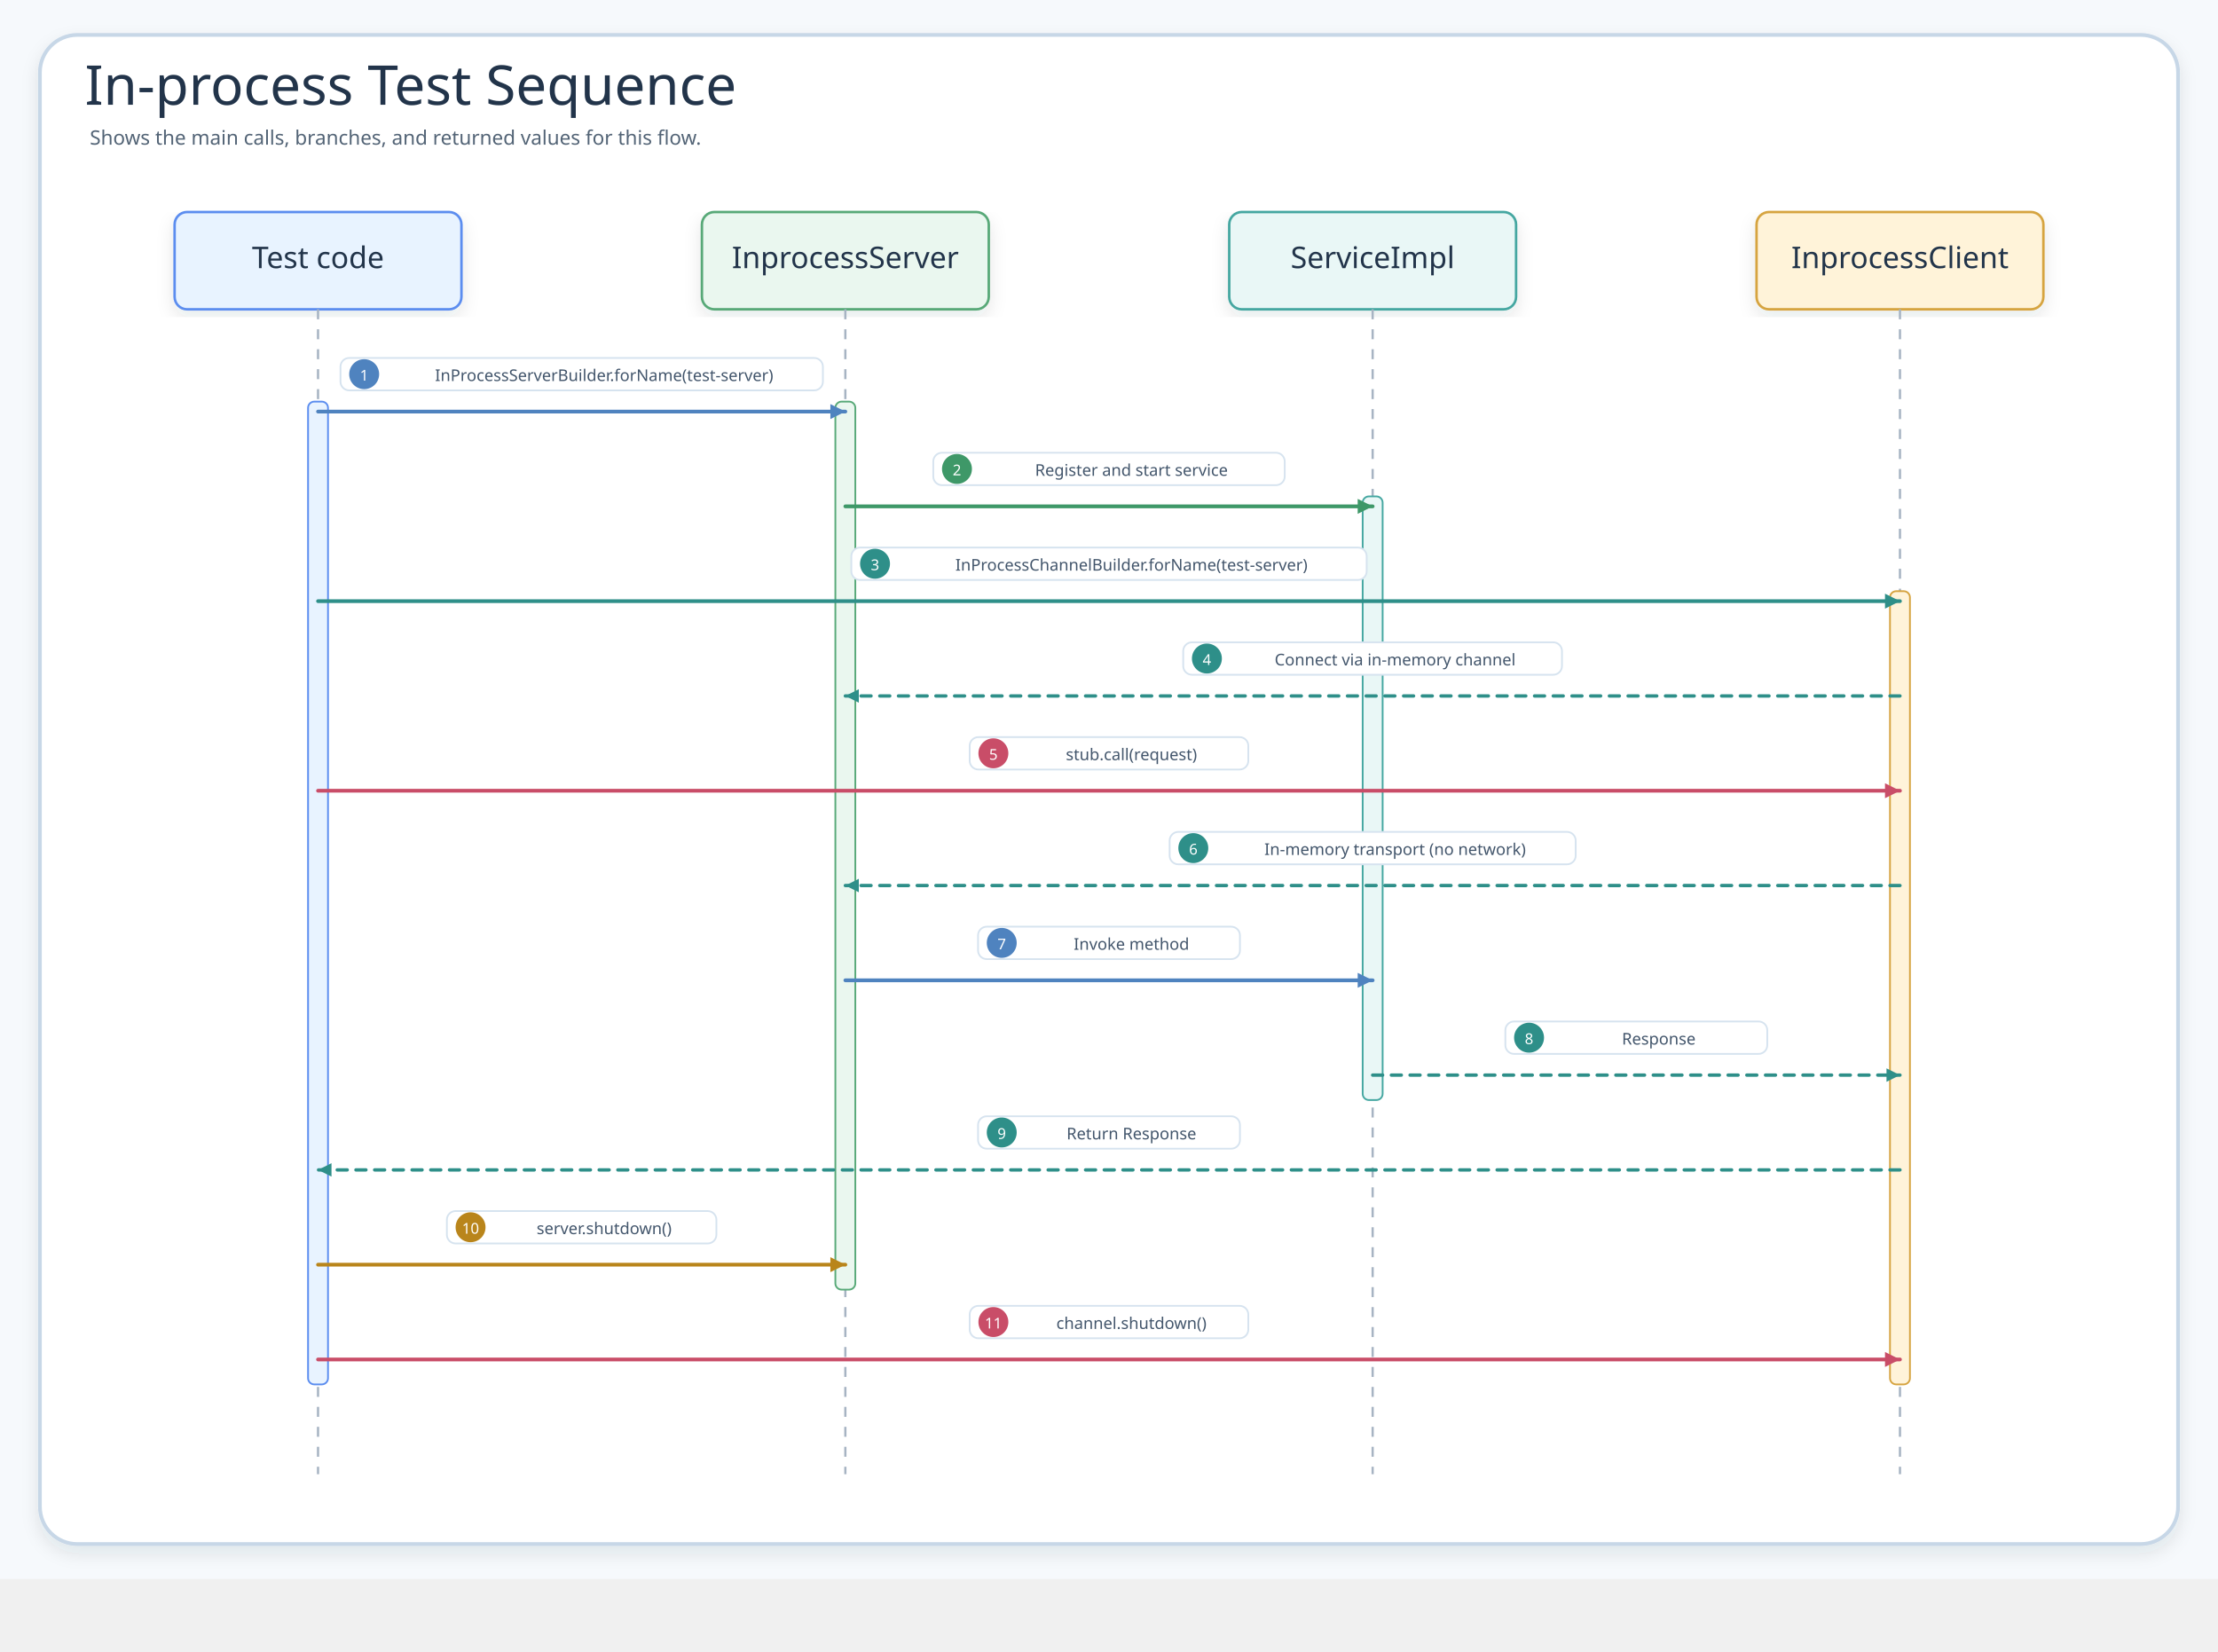
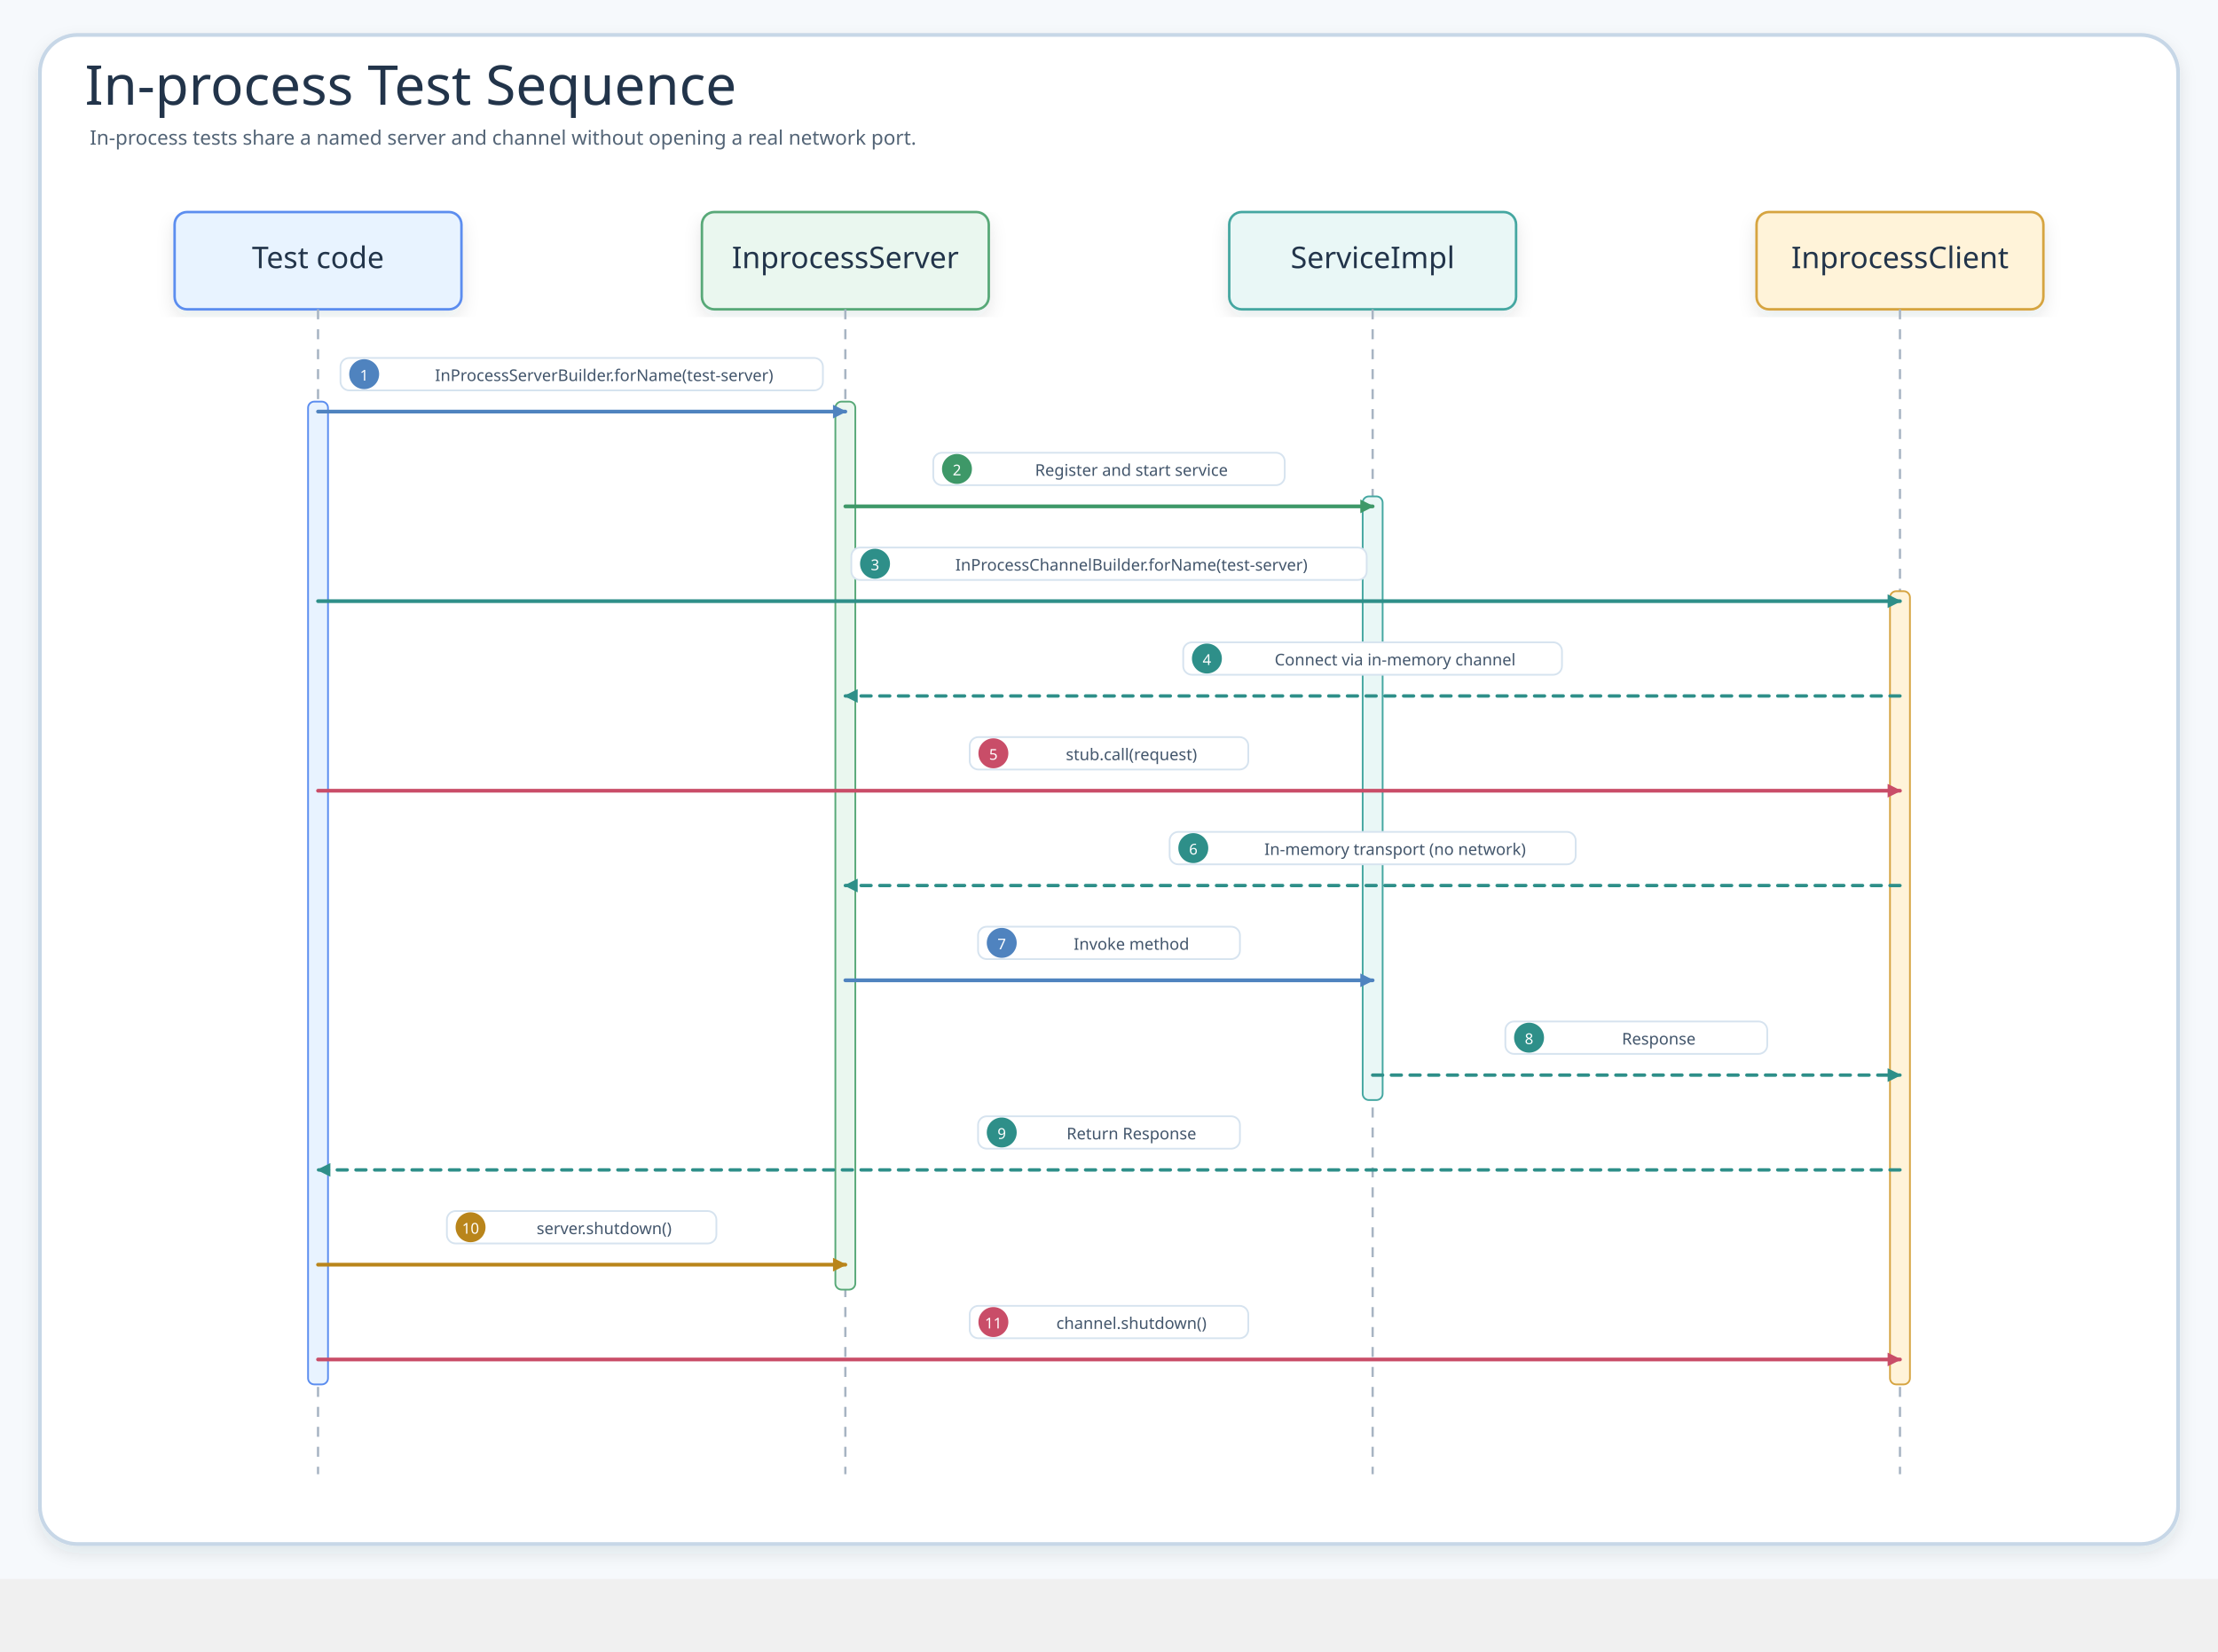
<svg xmlns="http://www.w3.org/2000/svg" width="1778.4" height="1324" viewBox="0 0 1778.4 1324" role="img" aria-label="In-process Test Sequence">
  <defs>
    <filter id="shadow" x="-8%" y="-8%" width="116%" height="116%">
      <feDropShadow dx="0" dy="6" stdDeviation="7" flood-color="#203040" flood-opacity="0.10" />
    </filter>
-     <marker id="seqArrow-blue" markerWidth="5" markerHeight="5" refX="4.5" refY="2.5" orient="auto" markerUnits="strokeWidth">
-       <path d="M 0.5 0.5 L 4.5 2.5 L 0.5 4.5 Z" fill="#4F83BF" />
+     <marker id="seqArrow-blue" viewBox="0 0 10 10" markerWidth="11" markerHeight="11" refX="9" refY="5" orient="auto" markerUnits="userSpaceOnUse">
+       <path d="M 0 0 L 10 5 L 0 10 Z" fill="#4F83BF" />
    </marker>
-     <marker id="seqArrow-green" markerWidth="5" markerHeight="5" refX="4.5" refY="2.5" orient="auto" markerUnits="strokeWidth">
-       <path d="M 0.5 0.5 L 4.5 2.5 L 0.5 4.5 Z" fill="#3E9868" />
+     <marker id="seqArrow-green" viewBox="0 0 10 10" markerWidth="11" markerHeight="11" refX="9" refY="5" orient="auto" markerUnits="userSpaceOnUse">
+       <path d="M 0 0 L 10 5 L 0 10 Z" fill="#3E9868" />
    </marker>
-     <marker id="seqArrow-teal" markerWidth="5" markerHeight="5" refX="4.5" refY="2.5" orient="auto" markerUnits="strokeWidth">
-       <path d="M 0.5 0.5 L 4.5 2.5 L 0.5 4.5 Z" fill="#2E8F89" />
+     <marker id="seqArrow-teal" viewBox="0 0 10 10" markerWidth="11" markerHeight="11" refX="9" refY="5" orient="auto" markerUnits="userSpaceOnUse">
+       <path d="M 0 0 L 10 5 L 0 10 Z" fill="#2E8F89" />
    </marker>
-     <marker id="seqArrow-amber" markerWidth="5" markerHeight="5" refX="4.5" refY="2.5" orient="auto" markerUnits="strokeWidth">
-       <path d="M 0.5 0.5 L 4.5 2.5 L 0.5 4.5 Z" fill="#B9851B" />
+     <marker id="seqArrow-amber" viewBox="0 0 10 10" markerWidth="11" markerHeight="11" refX="9" refY="5" orient="auto" markerUnits="userSpaceOnUse">
+       <path d="M 0 0 L 10 5 L 0 10 Z" fill="#B9851B" />
    </marker>
-     <marker id="seqArrow-pink" markerWidth="5" markerHeight="5" refX="4.5" refY="2.5" orient="auto" markerUnits="strokeWidth">
-       <path d="M 0.5 0.5 L 4.5 2.5 L 0.5 4.5 Z" fill="#C94D68" />
+     <marker id="seqArrow-pink" viewBox="0 0 10 10" markerWidth="11" markerHeight="11" refX="9" refY="5" orient="auto" markerUnits="userSpaceOnUse">
+       <path d="M 0 0 L 10 5 L 0 10 Z" fill="#C94D68" />
    </marker>
-     <marker id="seqArrow-purple" markerWidth="5" markerHeight="5" refX="4.5" refY="2.5" orient="auto" markerUnits="strokeWidth">
-       <path d="M 0.5 0.5 L 4.5 2.5 L 0.5 4.5 Z" fill="#755BC6" />
+     <marker id="seqArrow-purple" viewBox="0 0 10 10" markerWidth="11" markerHeight="11" refX="9" refY="5" orient="auto" markerUnits="userSpaceOnUse">
+       <path d="M 0 0 L 10 5 L 0 10 Z" fill="#755BC6" />
    </marker>
-     <marker id="seqArrow-gray" markerWidth="5" markerHeight="5" refX="4.5" refY="2.5" orient="auto" markerUnits="strokeWidth">
-       <path d="M 0.5 0.5 L 4.5 2.5 L 0.5 4.5 Z" fill="#758297" />
+     <marker id="seqArrow-gray" viewBox="0 0 10 10" markerWidth="11" markerHeight="11" refX="9" refY="5" orient="auto" markerUnits="userSpaceOnUse">
+       <path d="M 0 0 L 10 5 L 0 10 Z" fill="#758297" />
    </marker>
    <style>
    .canvas{fill:#F6F9FC}.frame{fill:#fff;stroke:#C7D7E7;stroke-width:3;filter:url(#shadow)}
    .title{font-family:"Architects Daughter";font-size:44px;fill:#22344A}.subtitle{font-family:"Comic Mono";font-size:16px;fill:#536476}
    .card{filter:url(#shadow);stroke-width:2}.cardTitle{font-family:"Architects Daughter";font-size:24px;fill:#22344A}.detail{font-family:"Comic Mono";font-size:13px;fill:#42556B}
    .lifeline{stroke:#A7B4C3;stroke-width:1.8;stroke-dasharray:8 8}.seq{fill:none;stroke-width:3;stroke-linecap:round}.seqReturn{fill:none;stroke-width:2.7;stroke-linecap:round;stroke-dasharray:8 7}
    .labelPill{fill:#fff;stroke:#D6E3EF;stroke-width:1.4}.altBox{fill:#FFFFFF;fill-opacity:.12;stroke:#D6A441;stroke-width:1.8;stroke-dasharray:8 8}
  </style>
  </defs>
  <rect class="canvas" width="1778.4" height="1266" />
  <rect class="frame" x="32" y="28" width="1714.4" height="1210" rx="30" />
  <text class="title" x="68" y="84">In-process Test Sequence</text>
-   <text class="subtitle" x="72" y="116">Shows the main calls, branches, and returned values for this flow.</text>
+   <text class="subtitle" x="72" y="116">In-process tests share a named server and channel without opening a real network port.</text>
  <g id="seq-test-code">
    <rect class="card" x="140" y="170" width="230" height="78" rx="10" fill="#E8F3FF" stroke="#5B8DEF" />
    <text class="cardTitle" x="255" y="215" text-anchor="middle">Test code</text>
    <line class="lifeline" x1="255" y1="248" x2="255" y2="1182" />
  </g>
  <g id="seq-inprocessserver">
    <rect class="card" x="562.8" y="170" width="230" height="78" rx="10" fill="#EAF7EF" stroke="#58A978" />
    <text class="cardTitle" x="677.8" y="215" text-anchor="middle">InprocessServer</text>
    <line class="lifeline" x1="677.8" y1="248" x2="677.8" y2="1182" />
  </g>
  <g id="seq-serviceimpl">
    <rect class="card" x="985.6" y="170" width="230" height="78" rx="10" fill="#E9F7F6" stroke="#45A7A1" />
    <text class="cardTitle" x="1100.6" y="215" text-anchor="middle">ServiceImpl</text>
    <line class="lifeline" x1="1100.6" y1="248" x2="1100.6" y2="1182" />
  </g>
  <g id="seq-inprocessclient">
    <rect class="card" x="1408.4" y="170" width="230" height="78" rx="10" fill="#FFF3D9" stroke="#D6A441" />
    <text class="cardTitle" x="1523.4" y="215" text-anchor="middle">InprocessClient</text>
    <line class="lifeline" x1="1523.4" y1="248" x2="1523.4" y2="1182" />
  </g>
  <rect x="247" y="322" width="16" height="788" rx="5" fill="#E8F3FF" stroke="#5B8DEF" stroke-width="1.4" />
  <rect x="669.8" y="322" width="16" height="712" rx="5" fill="#EAF7EF" stroke="#58A978" stroke-width="1.4" />
  <rect x="1092.6" y="398" width="16" height="484" rx="5" fill="#E9F7F6" stroke="#45A7A1" stroke-width="1.4" />
  <rect x="1515.4" y="474" width="16" height="636" rx="5" fill="#FFF3D9" stroke="#D6A441" stroke-width="1.4" />
  <g id="m1">
    <rect class="labelPill" x="273" y="287" width="386.8" height="26" rx="7" />
    <circle cx="292" cy="300" r="12" fill="#4F83BF" />
    <text class="detail" x="292" y="301" text-anchor="middle" dominant-baseline="middle" style="fill:#fff;font-size:12px">1</text>
    <text class="detail" x="484.4" y="301" text-anchor="middle" dominant-baseline="middle">InProcessServerBuilder.forName(test-server)</text>
    <path class="seq" d="M255 330 L677.8 330" stroke="#4F83BF" marker-end="url(#seqArrow-blue)" />
  </g>
  <g id="m2">
    <rect class="labelPill" x="748.3" y="363" width="281.8" height="26" rx="7" />
    <circle cx="767.3" cy="376" r="12" fill="#3E9868" />
    <text class="detail" x="767.3" y="377" text-anchor="middle" dominant-baseline="middle" style="fill:#fff;font-size:12px">2</text>
    <text class="detail" x="907.2" y="377" text-anchor="middle" dominant-baseline="middle">Register and start service</text>
    <path class="seq" d="M677.8 406 L1100.6 406" stroke="#3E9868" marker-end="url(#seqArrow-green)" />
  </g>
  <g id="m3">
    <rect class="labelPill" x="682.6" y="439" width="413.2" height="26" rx="7" />
    <circle cx="701.6" cy="452" r="12" fill="#2E8F89" />
    <text class="detail" x="701.6" y="453" text-anchor="middle" dominant-baseline="middle" style="fill:#fff;font-size:12px">3</text>
    <text class="detail" x="907.2" y="453" text-anchor="middle" dominant-baseline="middle">InProcessChannelBuilder.forName(test-server)</text>
    <path class="seq" d="M255 482 L1523.4 482" stroke="#2E8F89" marker-end="url(#seqArrow-teal)" />
  </g>
  <g id="m4">
    <rect class="labelPill" x="948.7" y="515" width="303.7" height="26" rx="7" />
    <circle cx="967.7" cy="528" r="12" fill="#2E8F89" />
    <text class="detail" x="967.7" y="529" text-anchor="middle" dominant-baseline="middle" style="fill:#fff;font-size:12px">4</text>
    <text class="detail" x="1118.6" y="529" text-anchor="middle" dominant-baseline="middle">Connect via in-memory channel</text>
    <path class="seqReturn" d="M1523.4 558 L677.8 558" stroke="#2E8F89" marker-end="url(#seqArrow-teal)" />
  </g>
  <g id="m5">
    <rect class="labelPill" x="777.5" y="591" width="223.4" height="26" rx="7" />
    <circle cx="796.5" cy="604" r="12" fill="#C94D68" />
    <text class="detail" x="796.5" y="605" text-anchor="middle" dominant-baseline="middle" style="fill:#fff;font-size:12px">5</text>
    <text class="detail" x="907.2" y="605" text-anchor="middle" dominant-baseline="middle">stub.call(request)</text>
    <path class="seq" d="M255 634 L1523.4 634" stroke="#C94D68" marker-end="url(#seqArrow-pink)" />
  </g>
  <g id="m6">
    <rect class="labelPill" x="937.8" y="667" width="325.6" height="26" rx="7" />
    <circle cx="956.8" cy="680" r="12" fill="#2E8F89" />
    <text class="detail" x="956.8" y="681" text-anchor="middle" dominant-baseline="middle" style="fill:#fff;font-size:12px">6</text>
    <text class="detail" x="1118.6" y="681" text-anchor="middle" dominant-baseline="middle">In-memory transport (no network)</text>
    <path class="seqReturn" d="M1523.4 710 L677.8 710" stroke="#2E8F89" marker-end="url(#seqArrow-teal)" />
  </g>
  <g id="m7">
    <rect class="labelPill" x="784.2" y="743" width="210" height="26" rx="7" />
    <circle cx="803.2" cy="756" r="12" fill="#4F83BF" />
    <text class="detail" x="803.2" y="757" text-anchor="middle" dominant-baseline="middle" style="fill:#fff;font-size:12px">7</text>
    <text class="detail" x="907.2" y="757" text-anchor="middle" dominant-baseline="middle">Invoke method</text>
    <path class="seq" d="M677.8 786 L1100.6 786" stroke="#4F83BF" marker-end="url(#seqArrow-blue)" />
  </g>
  <g id="m8">
    <rect class="labelPill" x="1207" y="819" width="210" height="26" rx="7" />
    <circle cx="1226" cy="832" r="12" fill="#2E8F89" />
    <text class="detail" x="1226" y="833" text-anchor="middle" dominant-baseline="middle" style="fill:#fff;font-size:12px">8</text>
    <text class="detail" x="1330" y="833" text-anchor="middle" dominant-baseline="middle">Response</text>
    <path class="seqReturn" d="M1100.6 862 L1523.4 862" stroke="#2E8F89" marker-end="url(#seqArrow-teal)" />
  </g>
  <g id="m9">
    <rect class="labelPill" x="784.2" y="895" width="210" height="26" rx="7" />
    <circle cx="803.2" cy="908" r="12" fill="#2E8F89" />
    <text class="detail" x="803.2" y="909" text-anchor="middle" dominant-baseline="middle" style="fill:#fff;font-size:12px">9</text>
    <text class="detail" x="907.2" y="909" text-anchor="middle" dominant-baseline="middle">Return Response</text>
    <path class="seqReturn" d="M1523.4 938 L255 938" stroke="#2E8F89" marker-end="url(#seqArrow-teal)" />
  </g>
  <g id="m10">
    <rect class="labelPill" x="358.3" y="971" width="216.1" height="26" rx="7" />
    <circle cx="377.3" cy="984" r="12" fill="#B9851B" />
    <text class="detail" x="377.3" y="985" text-anchor="middle" dominant-baseline="middle" style="fill:#fff;font-size:12px">10</text>
    <text class="detail" x="484.4" y="985" text-anchor="middle" dominant-baseline="middle">server.shutdown()</text>
    <path class="seq" d="M255 1014 L677.8 1014" stroke="#B9851B" marker-end="url(#seqArrow-amber)" />
  </g>
  <g id="m11">
    <rect class="labelPill" x="777.5" y="1047" width="223.4" height="26" rx="7" />
    <circle cx="796.5" cy="1060" r="12" fill="#C94D68" />
    <text class="detail" x="796.5" y="1061" text-anchor="middle" dominant-baseline="middle" style="fill:#fff;font-size:12px">11</text>
    <text class="detail" x="907.2" y="1061" text-anchor="middle" dominant-baseline="middle">channel.shutdown()</text>
    <path class="seq" d="M255 1090 L1523.4 1090" stroke="#C94D68" marker-end="url(#seqArrow-pink)" />
  </g>
</svg>
